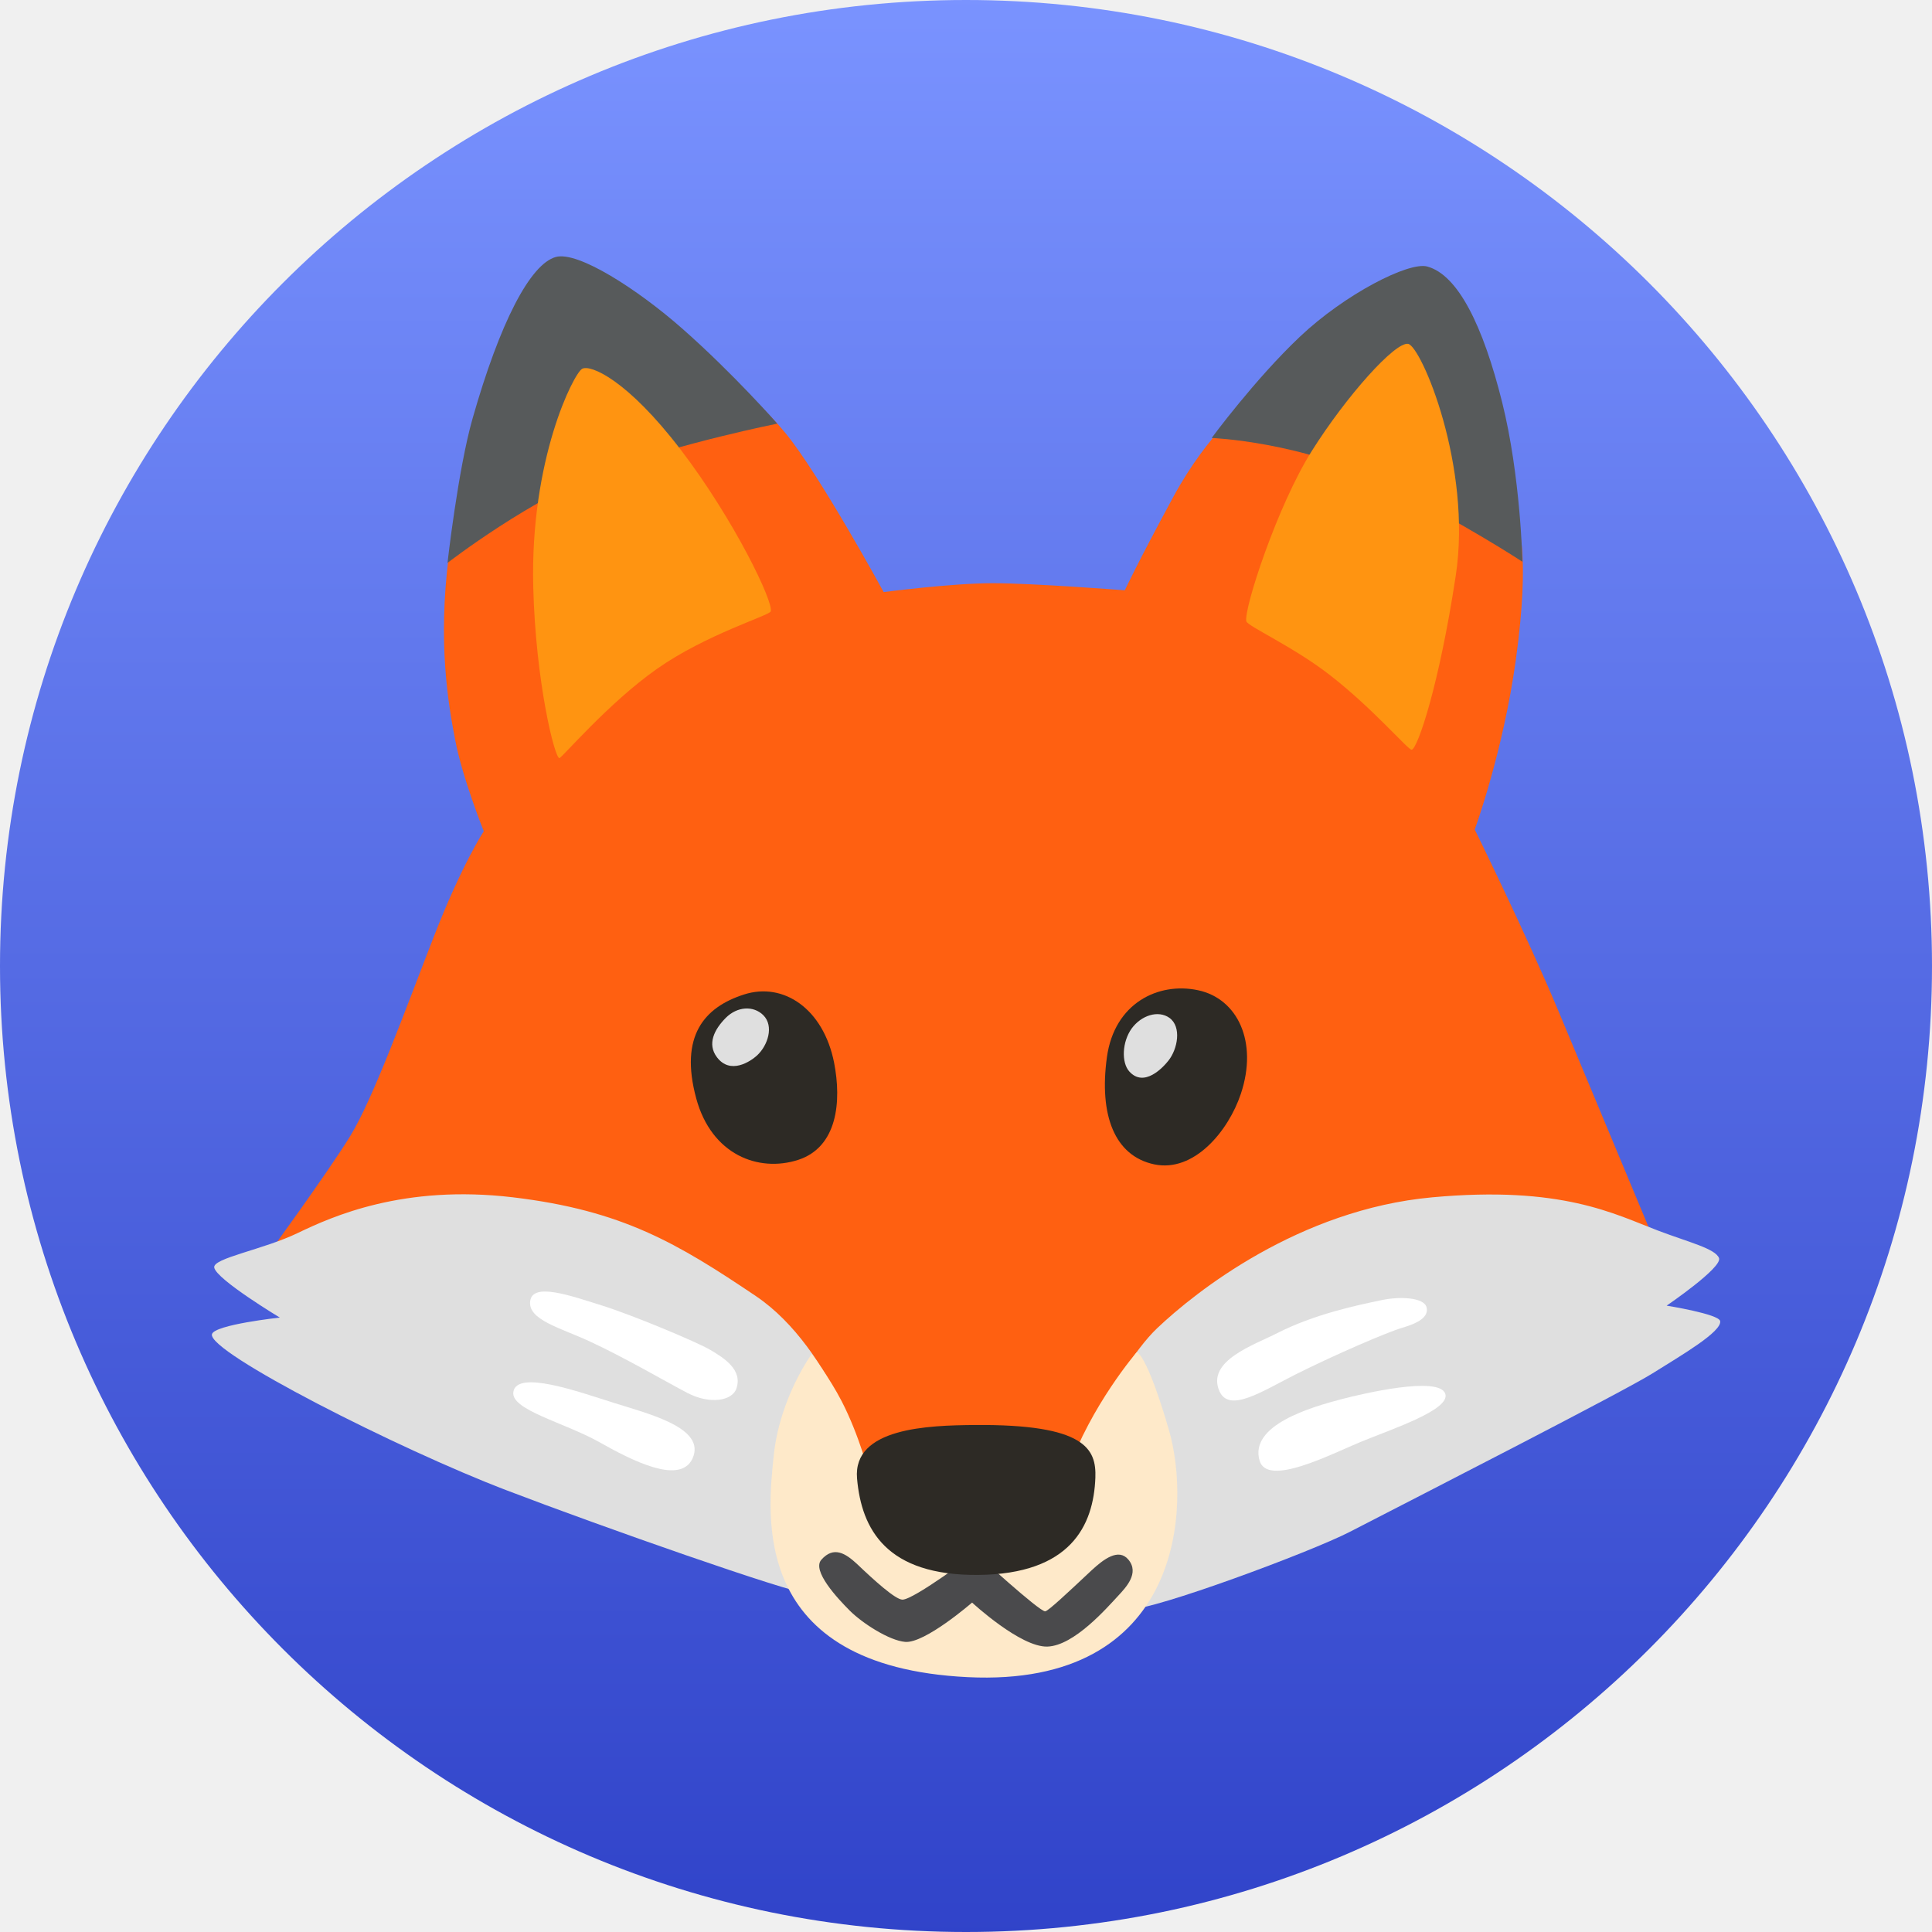
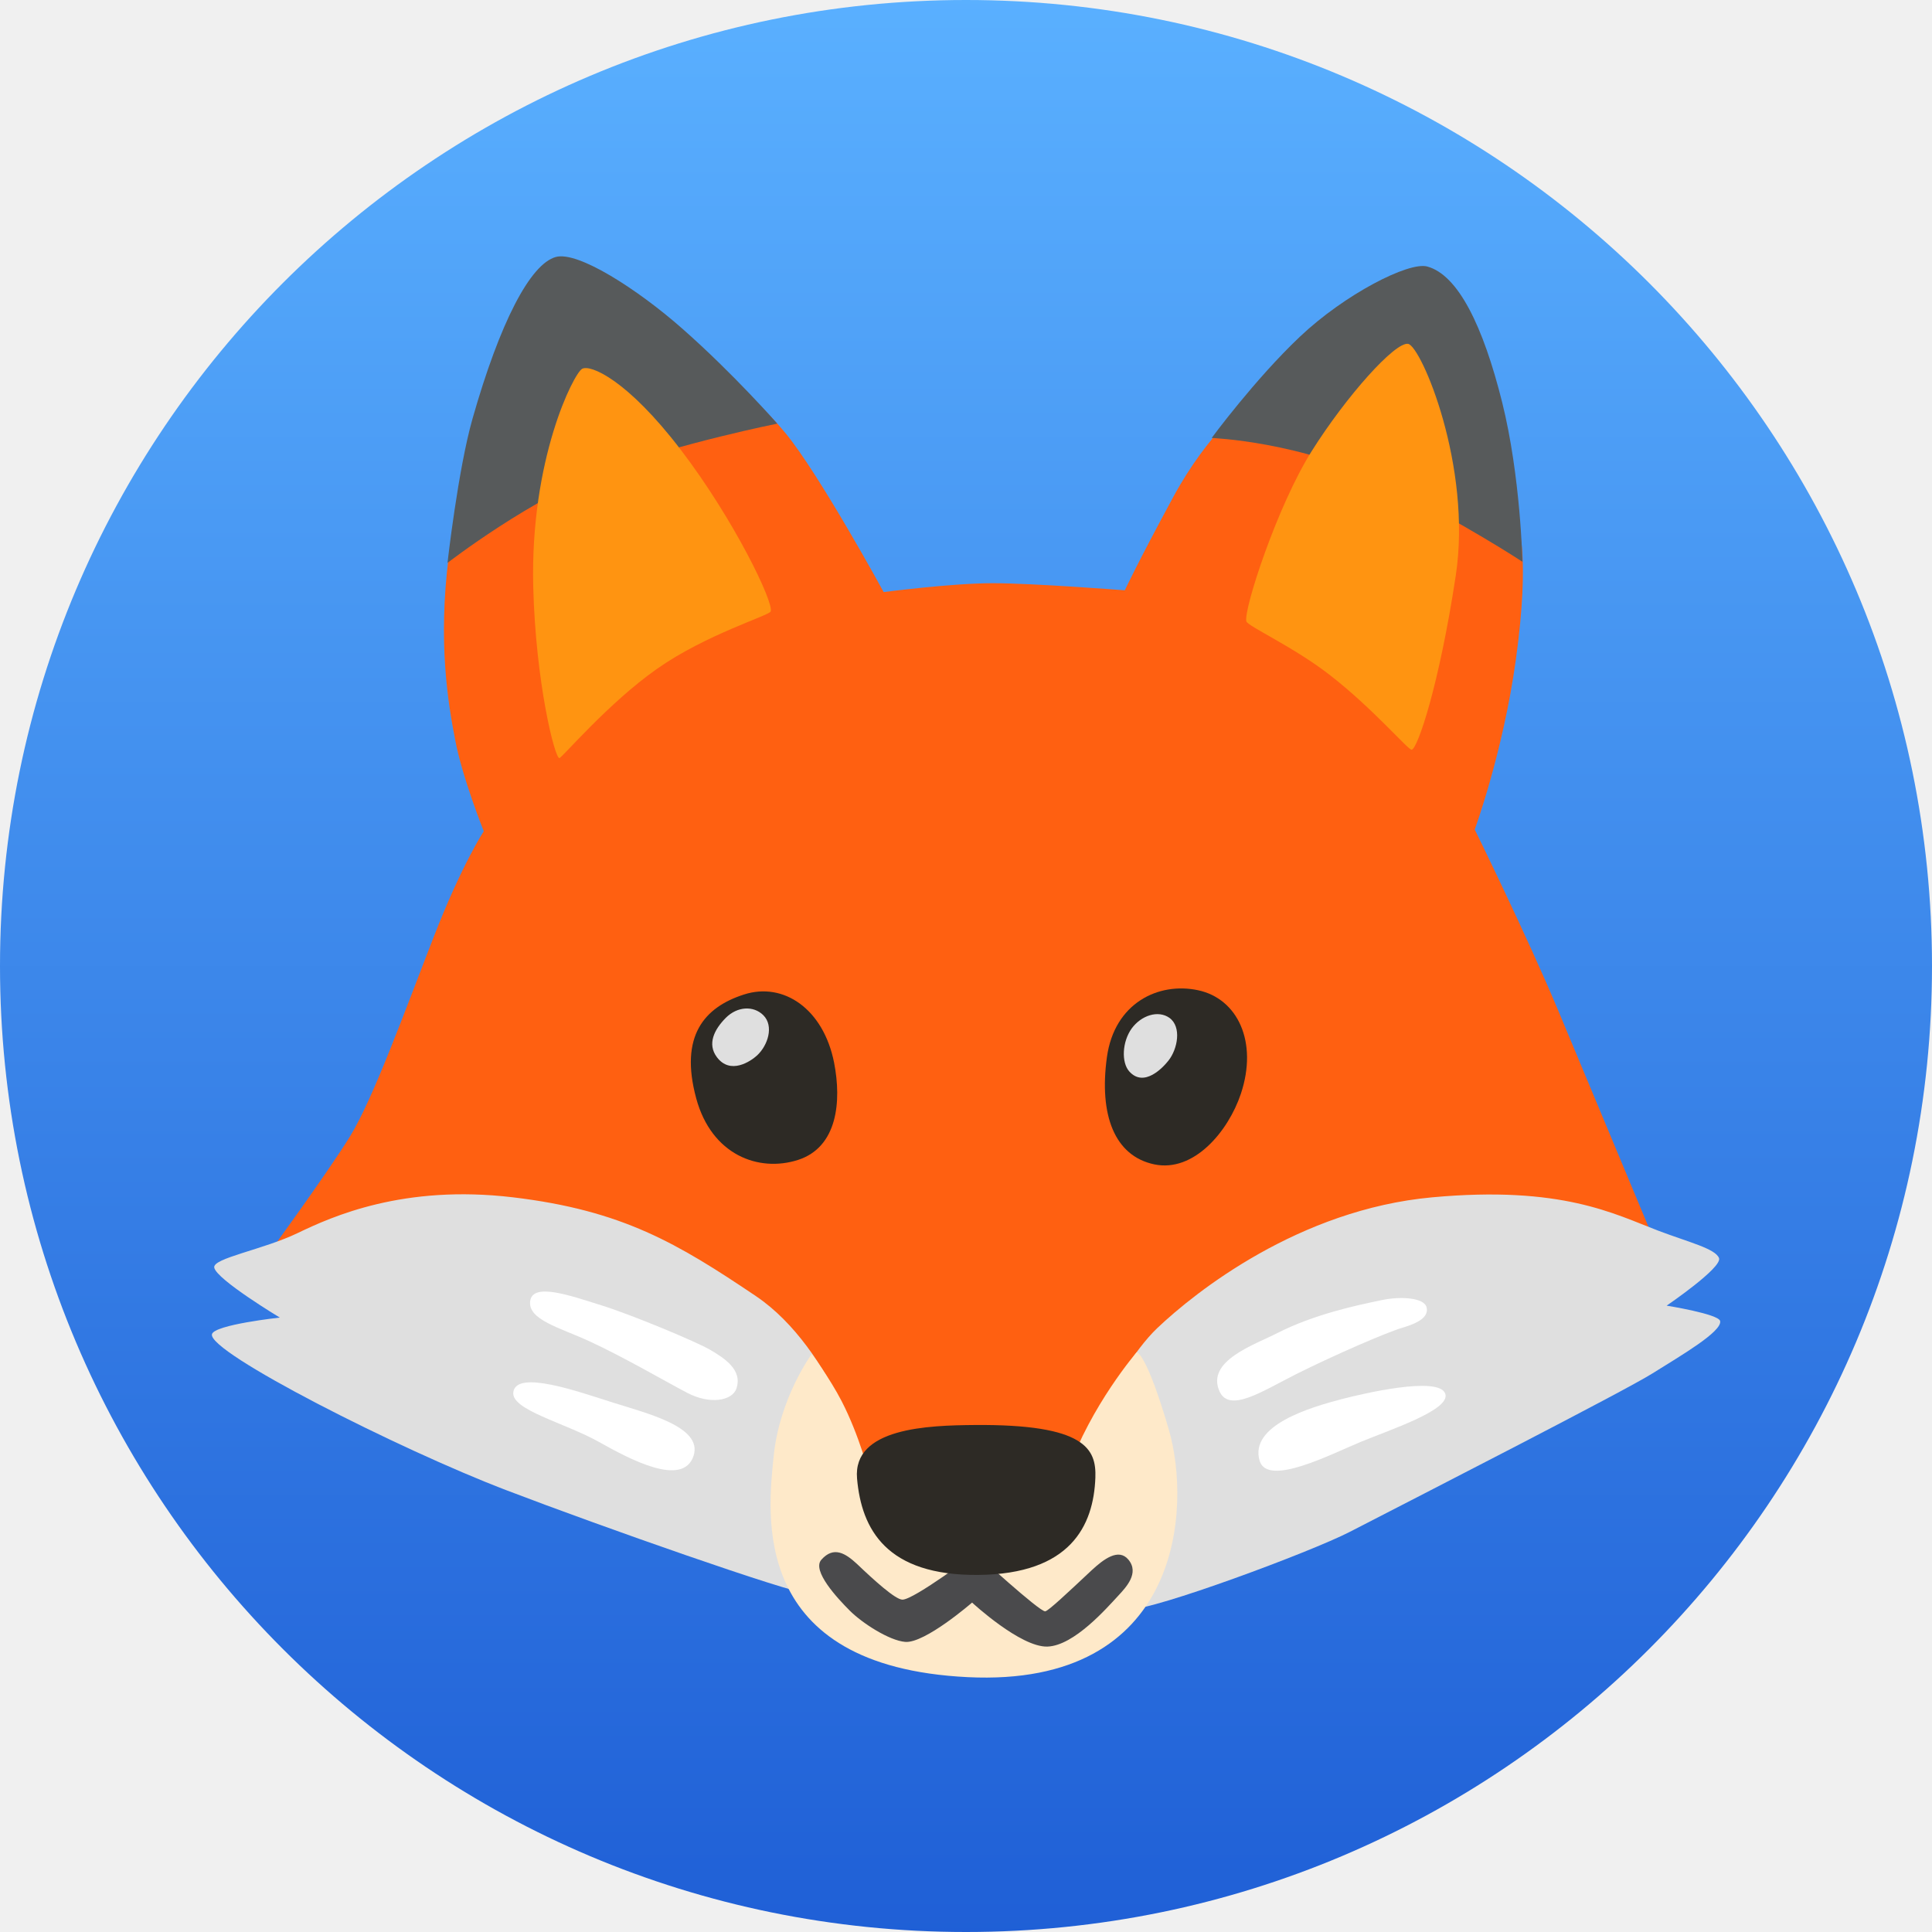
<svg xmlns="http://www.w3.org/2000/svg" viewBox="0 0 128 128" width="128" height="128">
  <defs>
    <linearGradient id="fox-bg" x1="0" y1="0" x2="0" y2="1">
-       <stop offset="0" stop-color="#7A93FF" />
-       <stop offset="1" stop-color="#3043C9" />
+       <stop offset="0" stop-color="#5AB0FF" />
+       <stop offset="1" stop-color="#1F5FD6" />
    </linearGradient>
  </defs>
  <circle cx="64" cy="64" r="64" fill="url(#fox-bg)" />
  <svg x="10.22" y="10.53" width="107.56" height="107.56" viewBox="0 0 128 128">
    <path style="fill:#FF6011;" d="M45.83,104.96l32.52,4.5l39.84-24.35c0,0-4.93-11.83-7.46-17.88s-6.62-14.36-6.62-14.36  s2.23-6.07,3.24-13.37c1.17-8.49,0.14-10.65,0.14-10.65l-21.21-9.67c0,0-3.14,2.3-5.96,7.51s-3.8,7.32-3.8,7.32  s-7.18-0.56-10.42-0.56c-3.24,0-8.59,0.7-8.59,0.7s-5.07-9.29-7.74-12.53c-2.67-3.24-6.85-6.38-6.85-6.38s-18.86,9.39-19.71,16.14  s-0.05,11.5,0.52,14.45c0.56,2.96,2.25,7.18,2.25,7.18s-1.69,2.53-3.94,8.31s-4.79,12.81-6.62,15.77c-1.83,2.96-6.76,9.71-6.76,9.71  L45.83,104.96z" />
    <path style="fill:#575A5B;" d="M31.66,7.73c-2.02,0.56-4.41,5.16-6.57,12.76c-1.14,4.01-1.97,11.36-1.97,11.36s6.66-5.16,12.58-7.32  s13.42-3.66,13.42-3.66s-3.45-3.94-7.51-7.51C38.1,10.27,33.4,7.25,31.66,7.73z" />
    <path style="fill:#575A5B;" d="M100.36,8.48c-1.46-0.39-6.49,2.18-10.04,5.54s-6.95,7.98-6.95,7.98s7.13,0.28,13.61,3.57  c6.48,3.28,10.89,6.19,10.89,6.19s-0.14-6.74-1.6-12.58C104.77,13.17,102.8,9.14,100.36,8.48z" />
    <path style="fill:#FF9411;" d="M33.73,16.55c-0.66,0.38-4.1,7.11-3.85,17.18c0.19,7.51,1.69,13.51,2.06,13.51  c0.19,0,3.84-4.33,7.7-7.04c3.86-2.71,8.82-4.19,8.96-4.52c0.28-0.66-2.86-7.21-7.08-12.74S34.38,16.18,33.73,16.55z" />
    <path style="fill:#FF9411;" d="M86.1,36.45c-0.21-0.96,2.44-9.1,5.16-13.42c2.72-4.32,6.57-8.63,7.6-8.45  c1.03,0.19,5.07,9.67,3.75,18.3c-1.31,8.63-3,13.61-3.47,13.7c-0.26,0.05-3.04-3.25-6.48-5.91C89.8,38.45,86.18,36.83,86.1,36.45z" />
    <path style="fill:#DFDFDF;" d="M4.73,87.41c-0.15-0.74,3.85-1.41,6.57-2.72c2.72-1.31,8.35-3.85,16.99-2.82  c8.63,1.03,12.97,3.63,19.15,7.79c6.19,4.18,8.92,13.98,8.92,13.98l14.17,3c0,0,4.93-11.03,8.54-14.45  c3.03-2.88,11.2-9.36,21.68-10.32c10.23-0.94,14.36,1.31,17.83,2.63c2.4,0.91,4.5,1.41,4.79,2.16c0.28,0.75-4.13,3.75-4.13,3.75  s4.13,0.66,4.22,1.22c0.14,0.84-3.1,2.72-5.35,4.13s-18,9.47-23.84,12.48c-3.1,1.6-15.49,6.19-17.36,6.1  c-1.88-0.09-23.84-1.13-25.34-1.22c-1.5-0.09-16.24-5.26-23.84-8.17c-8.43-3.22-23.54-10.88-23.18-12.29  c0.19-0.75,5.35-1.31,5.35-1.31S4.91,88.35,4.73,87.41z" />
    <path style="fill:#FEE9C9;" d="M64.13,119.7c16.97,0.83,17.64-13.42,15.86-19.52c-1.78-6.1-2.53-6.1-2.53-6.1s-3.61,4.18-5.44,9.39  c-0.57,1.63-15.67,0.19-15.67,0.19s-0.75-3-2.16-5.73c-0.93-1.8-2.35-3.71-2.35-3.71s-2.53,3.43-3,8.02  C48.37,106.84,46.87,118.85,64.13,119.7z" />
    <path style="fill:#4A4A4C;" d="M52.59,110.45c-0.75,0.86,1.27,3.03,2.25,4.01c0.99,0.99,3.1,2.35,4.36,2.46  c1.55,0.14,5.28-3.1,5.28-3.1s3.82,3.54,5.94,3.47c2.11-0.07,4.69-3.05,5.61-4.04c0.56-0.61,1.67-1.75,0.77-2.82  c-0.77-0.92-1.94-0.04-2.89,0.84c-1.96,1.84-3.4,3.19-3.66,3.24c-0.42,0.07-5.49-4.58-5.49-4.58s-4.86,3.66-5.77,3.66  c-0.55,0-2.24-1.53-3.59-2.82C54.53,109.97,53.58,109.32,52.59,110.45z" />
    <path style="fill:#2D2A25;" d="M64.7,99.82c-3.66,0.03-9.64,0.21-9.29,4.22c0.35,4.01,2.32,7.67,9.57,7.6s9.08-3.87,9.22-7.67  C74.28,101.72,73.43,99.75,64.7,99.82z" />
    <path style="fill:#FFFFFF;" d="M45.9,96.94c-0.33,0.99-2.11,1.27-3.87,0.35c-1.76-0.92-5-2.82-7.74-4.08  c-2.3-1.06-4.86-1.69-4.65-3.17c0.21-1.48,3.17-0.42,5.63,0.35c2.46,0.77,7.53,2.89,8.59,3.52C44.92,94.54,46.4,95.46,45.9,96.94z" />
    <path style="fill:#FFFFFF;" d="M36.19,98.06c-2.76-0.87-7.62-2.61-7.88-0.84c-0.21,1.41,4.01,2.4,6.76,3.94  c2.39,1.34,6.65,3.64,7.46,1.06C43.23,99.96,38.86,98.91,36.19,98.06z" />
    <path style="fill:#FFFFFF;" d="M83.98,97.15c0.78,1.76,3.4-0.01,6.05-1.34c3.1-1.55,7.18-3.31,8.38-3.66  c1.2-0.35,2.11-0.84,1.9-1.62c-0.21-0.77-2.1-0.86-3.52-0.56c-2.04,0.42-5.35,1.13-8.24,2.6C86.74,93.5,82.93,94.75,83.98,97.15z" />
    <path style="fill:#FFFFFF;" d="M87.15,102.64c0.62,2.07,5.56-0.49,7.95-1.48s7.11-2.53,6.69-3.8c-0.48-1.43-6.48-0.02-8.17,0.42  C91.23,98.41,86.31,99.82,87.15,102.64z" />
    <path style="fill:#2D2A25;" d="M85.67,73.71c-0.99,2.96-3.71,6.22-6.83,5.56s-4.36-3.87-3.73-8.45c0.59-4.27,4.06-5.94,7.18-5.28  S87.04,69.61,85.67,73.71z" />
    <path style="fill:#2D2A25;" d="M53.6,71.25c0.6,3.06,0.27,6.66-2.84,7.67c-3.11,1-6.82-0.39-8.03-4.85  c-1.34-4.94,0.65-7.19,3.76-8.19C49.61,64.87,52.76,67.01,53.6,71.25z" />
    <path style="fill:#DFDFDF;" d="M48.02,67.51c0.86,0.86,0.35,2.39-0.49,3.17c-0.51,0.47-2.11,1.55-3.17,0.14  c-0.78-1.04-0.21-2.18,0.7-3.1C45.97,66.81,47.24,66.74,48.02,67.51z" />
    <path style="fill:#DFDFDF;" d="M80.04,67.72c0.98,0.71,0.64,2.46-0.07,3.36c-0.43,0.55-1.93,2.17-3.1,0.86  c-0.63-0.71-0.56-2.33,0.19-3.38C77.82,67.52,79.15,67.09,80.04,67.72z" />
  </svg>
</svg>
